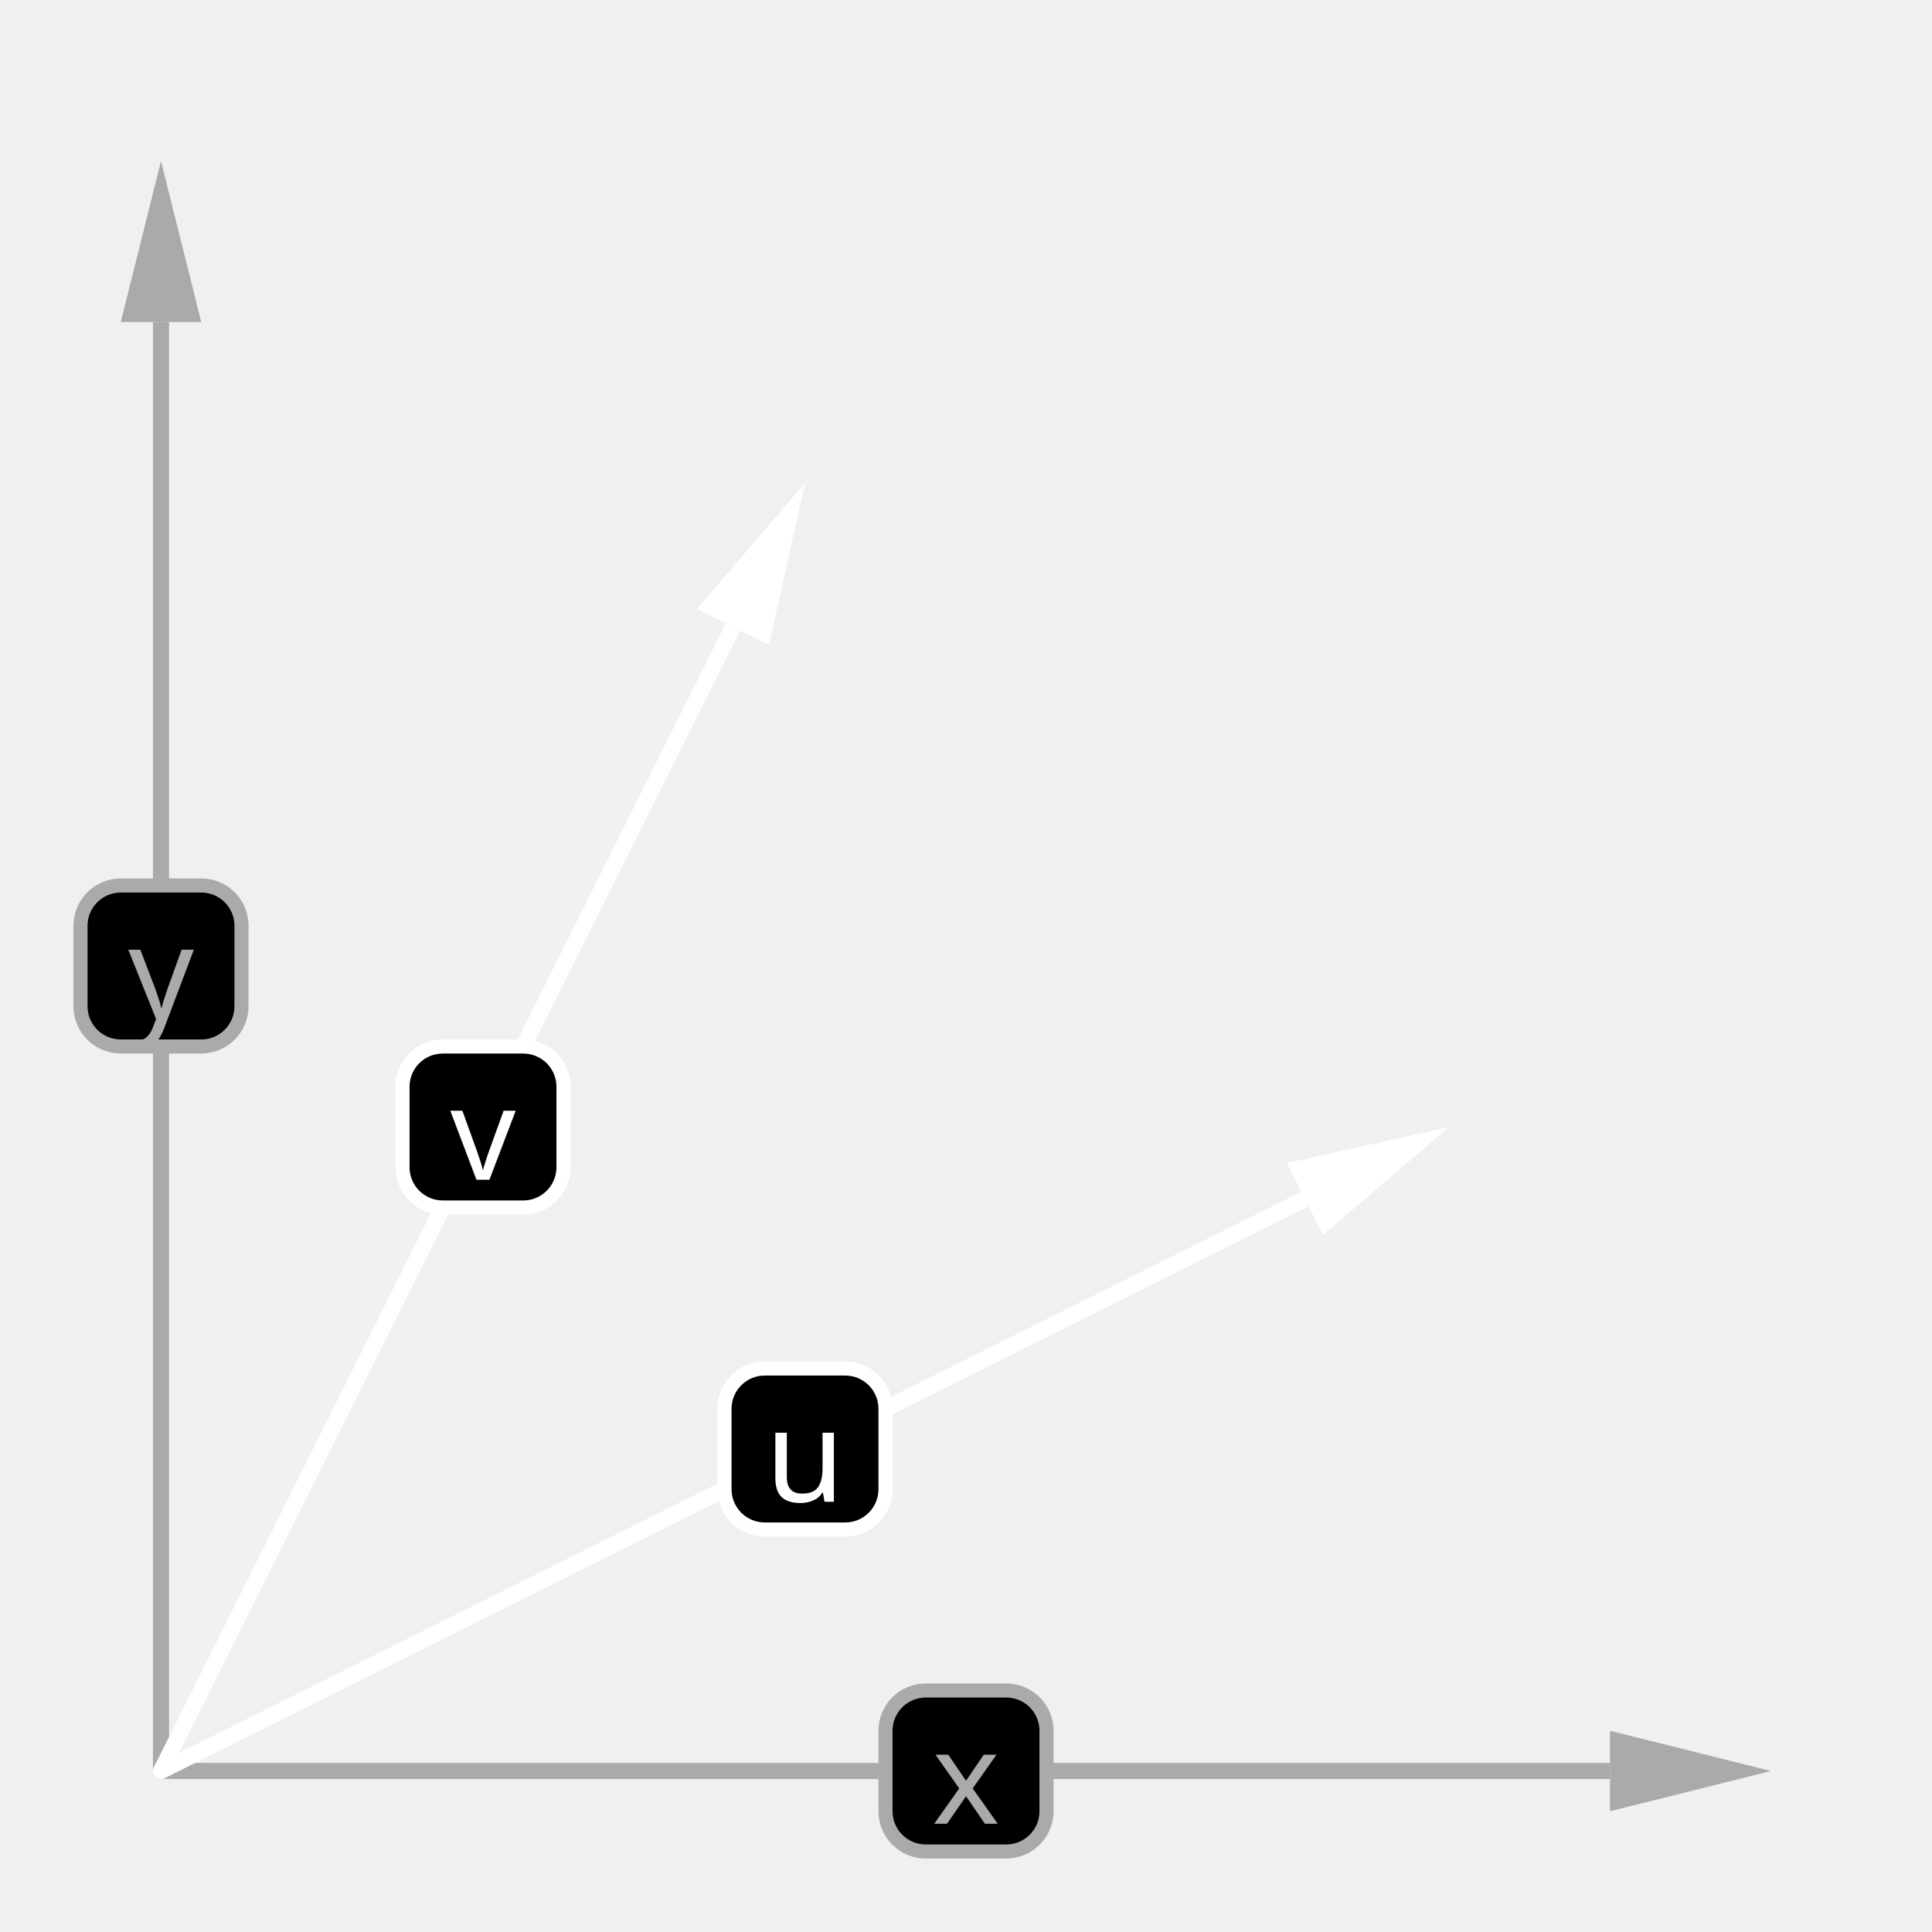
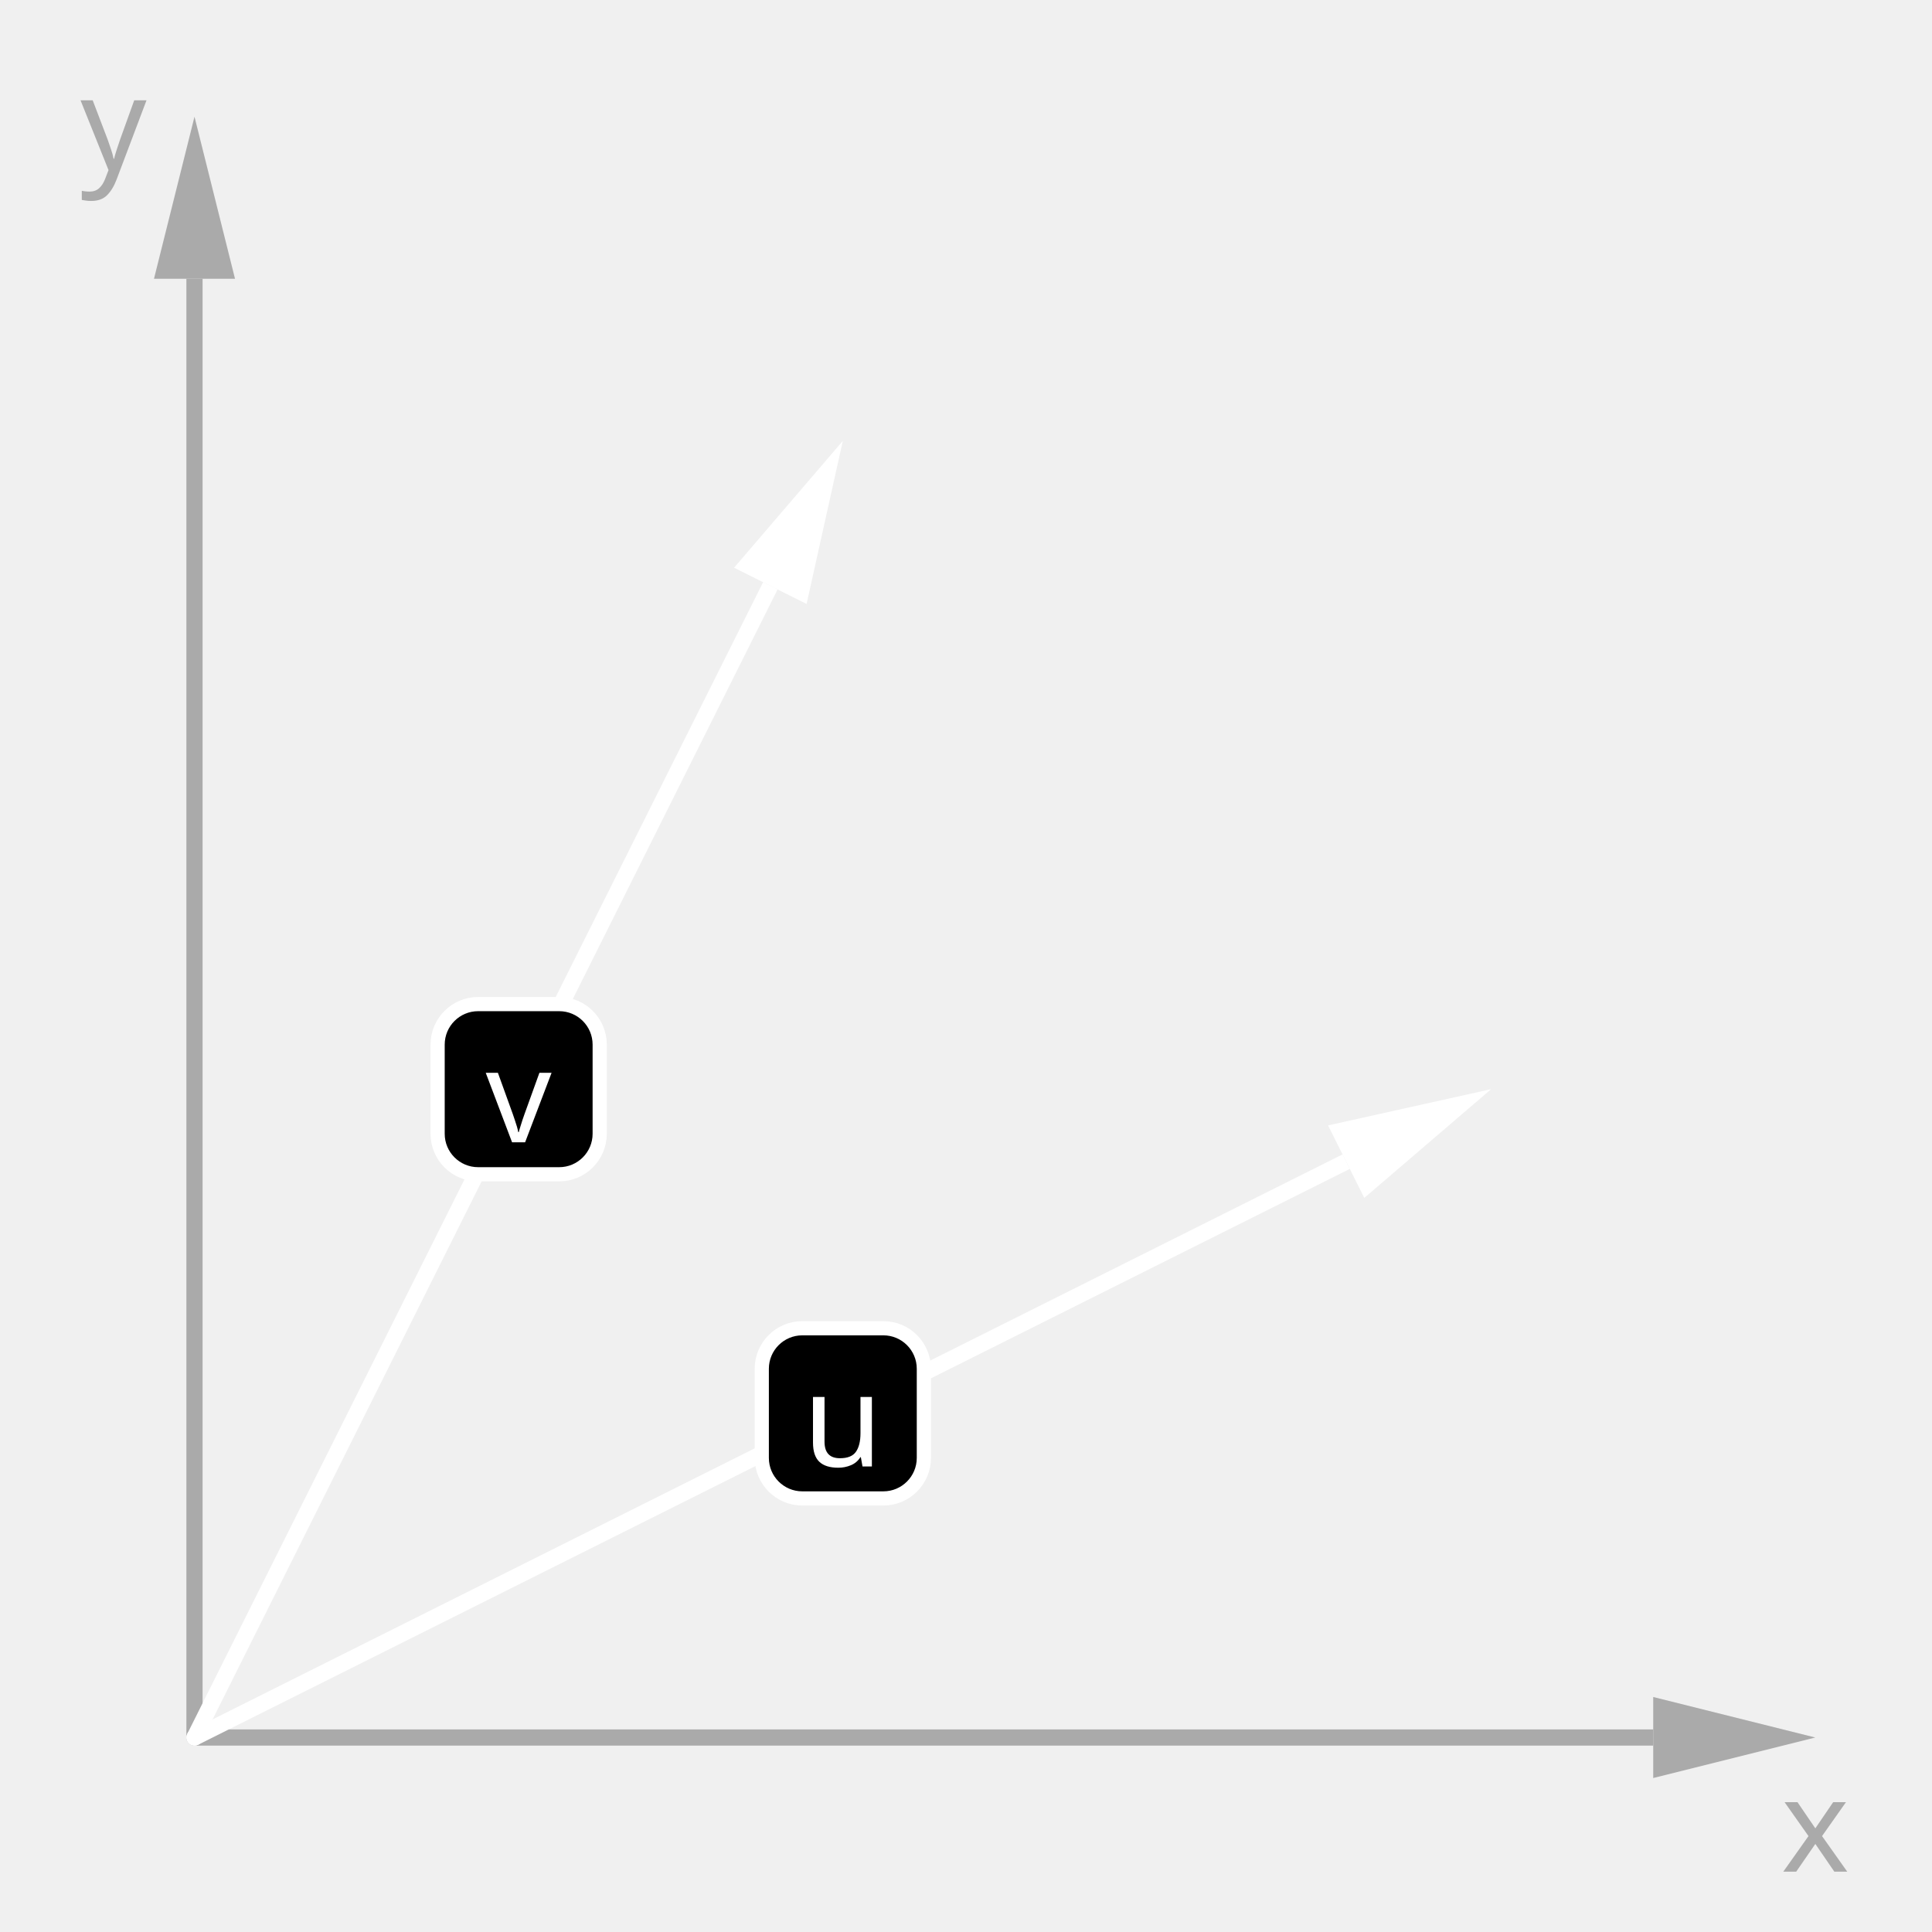
- <svg xmlns="http://www.w3.org/2000/svg" width="200" height="200" viewBox="-20 -20 240 240">
+ <svg xmlns="http://www.w3.org/2000/svg" width="200" height="200" viewBox="-24 -14.4 238.4 238.4" style="background: rgb(0, 0, 0); border-radius: 8px;">
  <defs>
    <pattern id="grid-1-#666-#000-200-200-20-20" width="20" height="20" patternUnits="userSpaceOnUse">
      <path d="M 0 0 L 0 20 20 20 20 0 0 0" fill="#000" stroke="#666" stroke-width="0.5" />
    </pattern>
  </defs>
  <rect width="200" height="200" fill="url(#grid-1-#666-#000-200-200-20-20)" style="     transform: scaleY(-1);     transform-origin: 0 100px;   " />
  <defs>
    <marker id="arrowhead-26" markerWidth="10" markerHeight="5" refY="2.5" orient="auto">
      <polygon points="0 0, 10 2.5, 0 5" fill="#aaa" />
    </marker>
    <marker id="arrowbutt-26" markerWidth="4" markerHeight="4" refX="2" refY="2" orient="auto">
      <circle cx="2" cy="2" r="0.5" fill="#aaa" />
    </marker>
  </defs>
  <line x1="0" y1="200" x2="180" y2="200" stroke="#aaa" stroke-width="2" marker-start="url(#arrowbutt-26)" marker-end="url(#arrowhead-26)" />
-   <rect x="90" y="190" width="20" height="20px" fill="#000" stroke="#aaa" stroke-width="1.75" rx="5" />
-   <text x="100" y="201" width="20" fill="#aaa" style="dominant-baseline: middle; text-anchor: middle; font: normal 16px sans-serif">
-       x
-     </text>
  <defs>
    <marker id="arrowhead-27" markerWidth="10" markerHeight="5" refY="2.5" orient="auto">
      <polygon points="0 0, 10 2.5, 0 5" fill="#aaa" />
    </marker>
    <marker id="arrowbutt-27" markerWidth="4" markerHeight="4" refX="2" refY="2" orient="auto">
      <circle cx="2" cy="2" r="0.5" fill="#aaa" />
    </marker>
  </defs>
  <line x1="0" y1="200" x2="1.1021821192326179e-14" y2="20" stroke="#aaa" stroke-width="2" marker-start="url(#arrowbutt-27)" marker-end="url(#arrowhead-27)" />
-   <rect x="-10" y="90" width="20" height="20px" fill="#000" stroke="#aaa" stroke-width="1.75" rx="5" />
-   <text x="0" y="101" width="20" fill="#aaa" style="dominant-baseline: middle; text-anchor: middle; font: normal 16px sans-serif">
+   <text x="200" y="211" width="20" fill="#aaa" style="dominant-baseline: middle; text-anchor: middle; font: normal 16px sans-serif">
+       x
+     </text>
+   <text x="-10" y="1" width="20" fill="#aaa" style="dominant-baseline: middle; text-anchor: middle; font: normal 16px sans-serif">
      y
    </text>
  <defs>
    <marker id="arrowhead-28" markerWidth="10" markerHeight="5" refY="2.5" orient="auto">
      <polygon points="0 0, 10 2.5, 0 5" fill="#fff" />
    </marker>
    <marker id="arrowbutt-28" markerWidth="4" markerHeight="4" refX="2" refY="2" orient="auto">
      <circle cx="2" cy="2" r="0.5" fill="#fff" />
    </marker>
  </defs>
  <line x1="0" y1="200" x2="142.111" y2="128.944" stroke="#fff" stroke-width="2" marker-start="url(#arrowbutt-28)" marker-end="url(#arrowhead-28)" />
-   <rect x="70" y="150" width="20" height="20px" fill="#000" stroke="#fff" stroke-width="1.75" rx="5" />
+   <rect x="70" y="149.5" width="20" height="21" fill="#000" stroke="#fff" stroke-width="1.75" rx="5" />
  <text x="80" y="161" width="20" fill="#fff" style="dominant-baseline: middle; text-anchor: middle; font: normal 16px sans-serif">
      u
    </text>
  <defs>
    <marker id="arrowhead-29" markerWidth="10" markerHeight="5" refY="2.5" orient="auto">
      <polygon points="0 0, 10 2.5, 0 5" fill="#fff" />
    </marker>
    <marker id="arrowbutt-29" markerWidth="4" markerHeight="4" refX="2" refY="2" orient="auto">
      <circle cx="2" cy="2" r="0.5" fill="#fff" />
    </marker>
  </defs>
  <line x1="0" y1="200" x2="71.056" y2="57.889" stroke="#fff" stroke-width="2" marker-start="url(#arrowbutt-29)" marker-end="url(#arrowhead-29)" />
-   <rect x="30" y="110" width="20" height="20px" fill="#000" stroke="#fff" stroke-width="1.75" rx="5" />
+   <rect x="30" y="109.5" width="20" height="21" fill="#000" stroke="#fff" stroke-width="1.75" rx="5" />
  <text x="40" y="121" width="20" fill="#fff" style="dominant-baseline: middle; text-anchor: middle; font: normal 16px sans-serif">
      v
    </text>
</svg>
